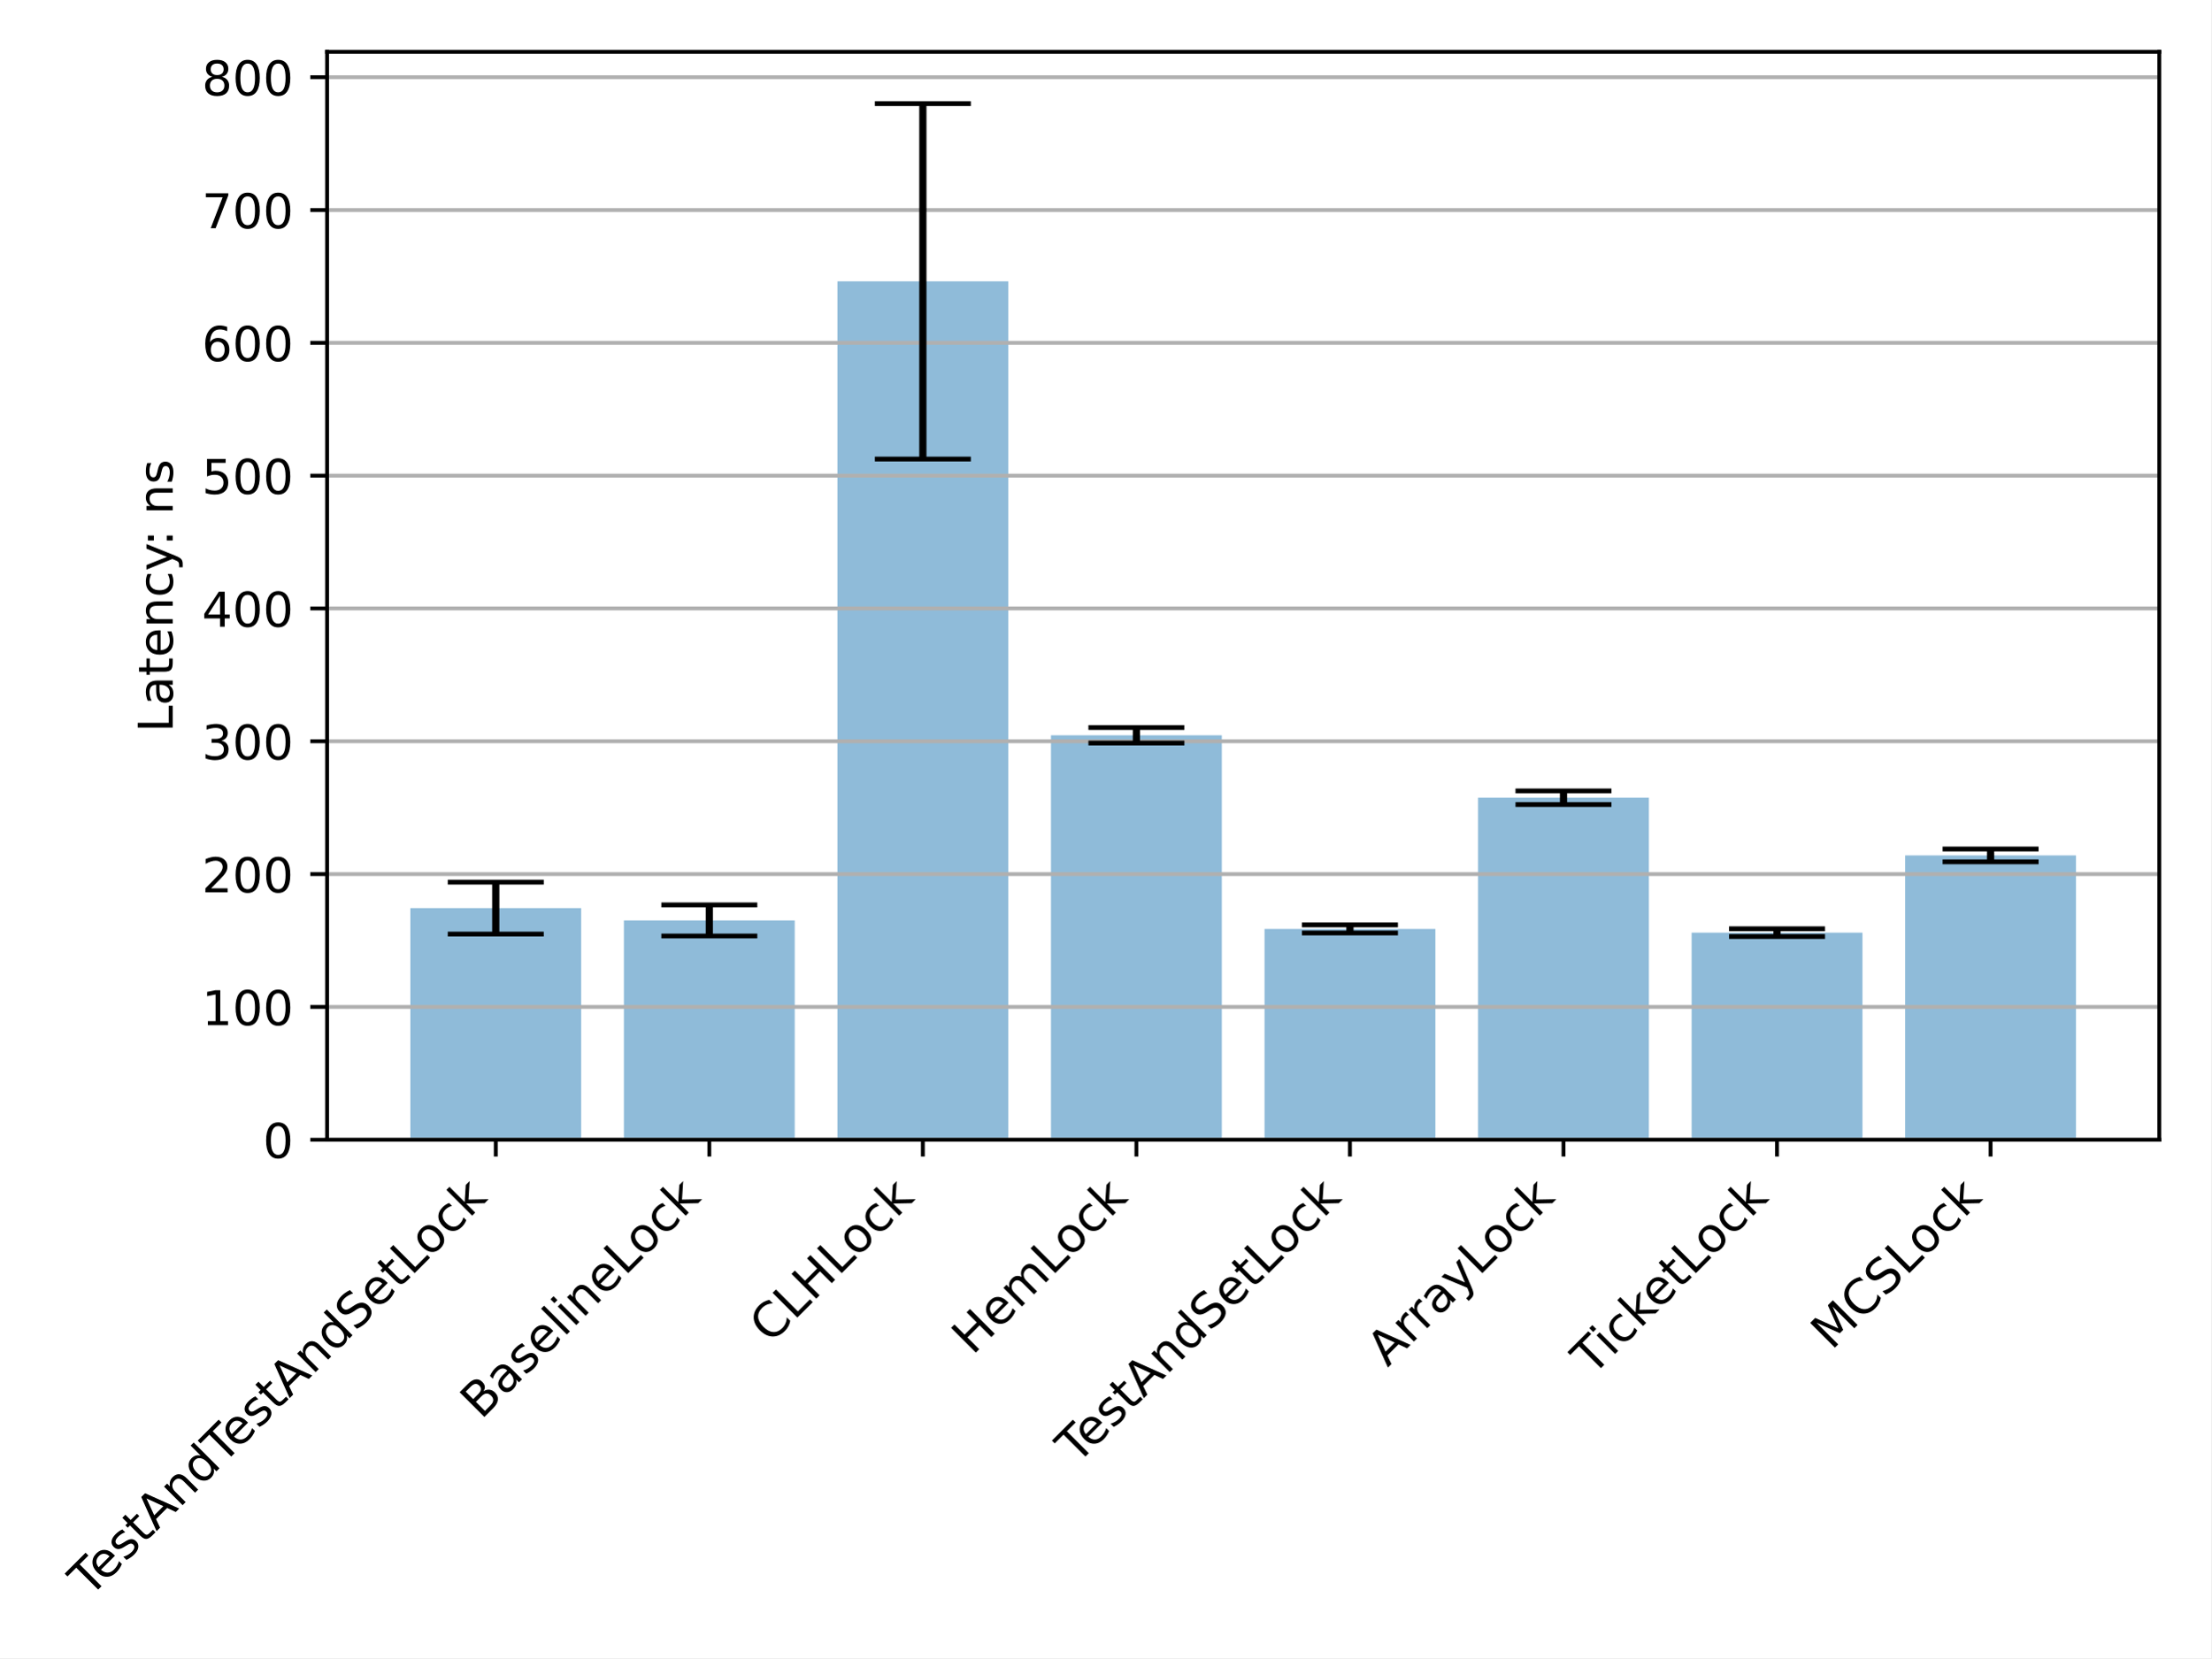
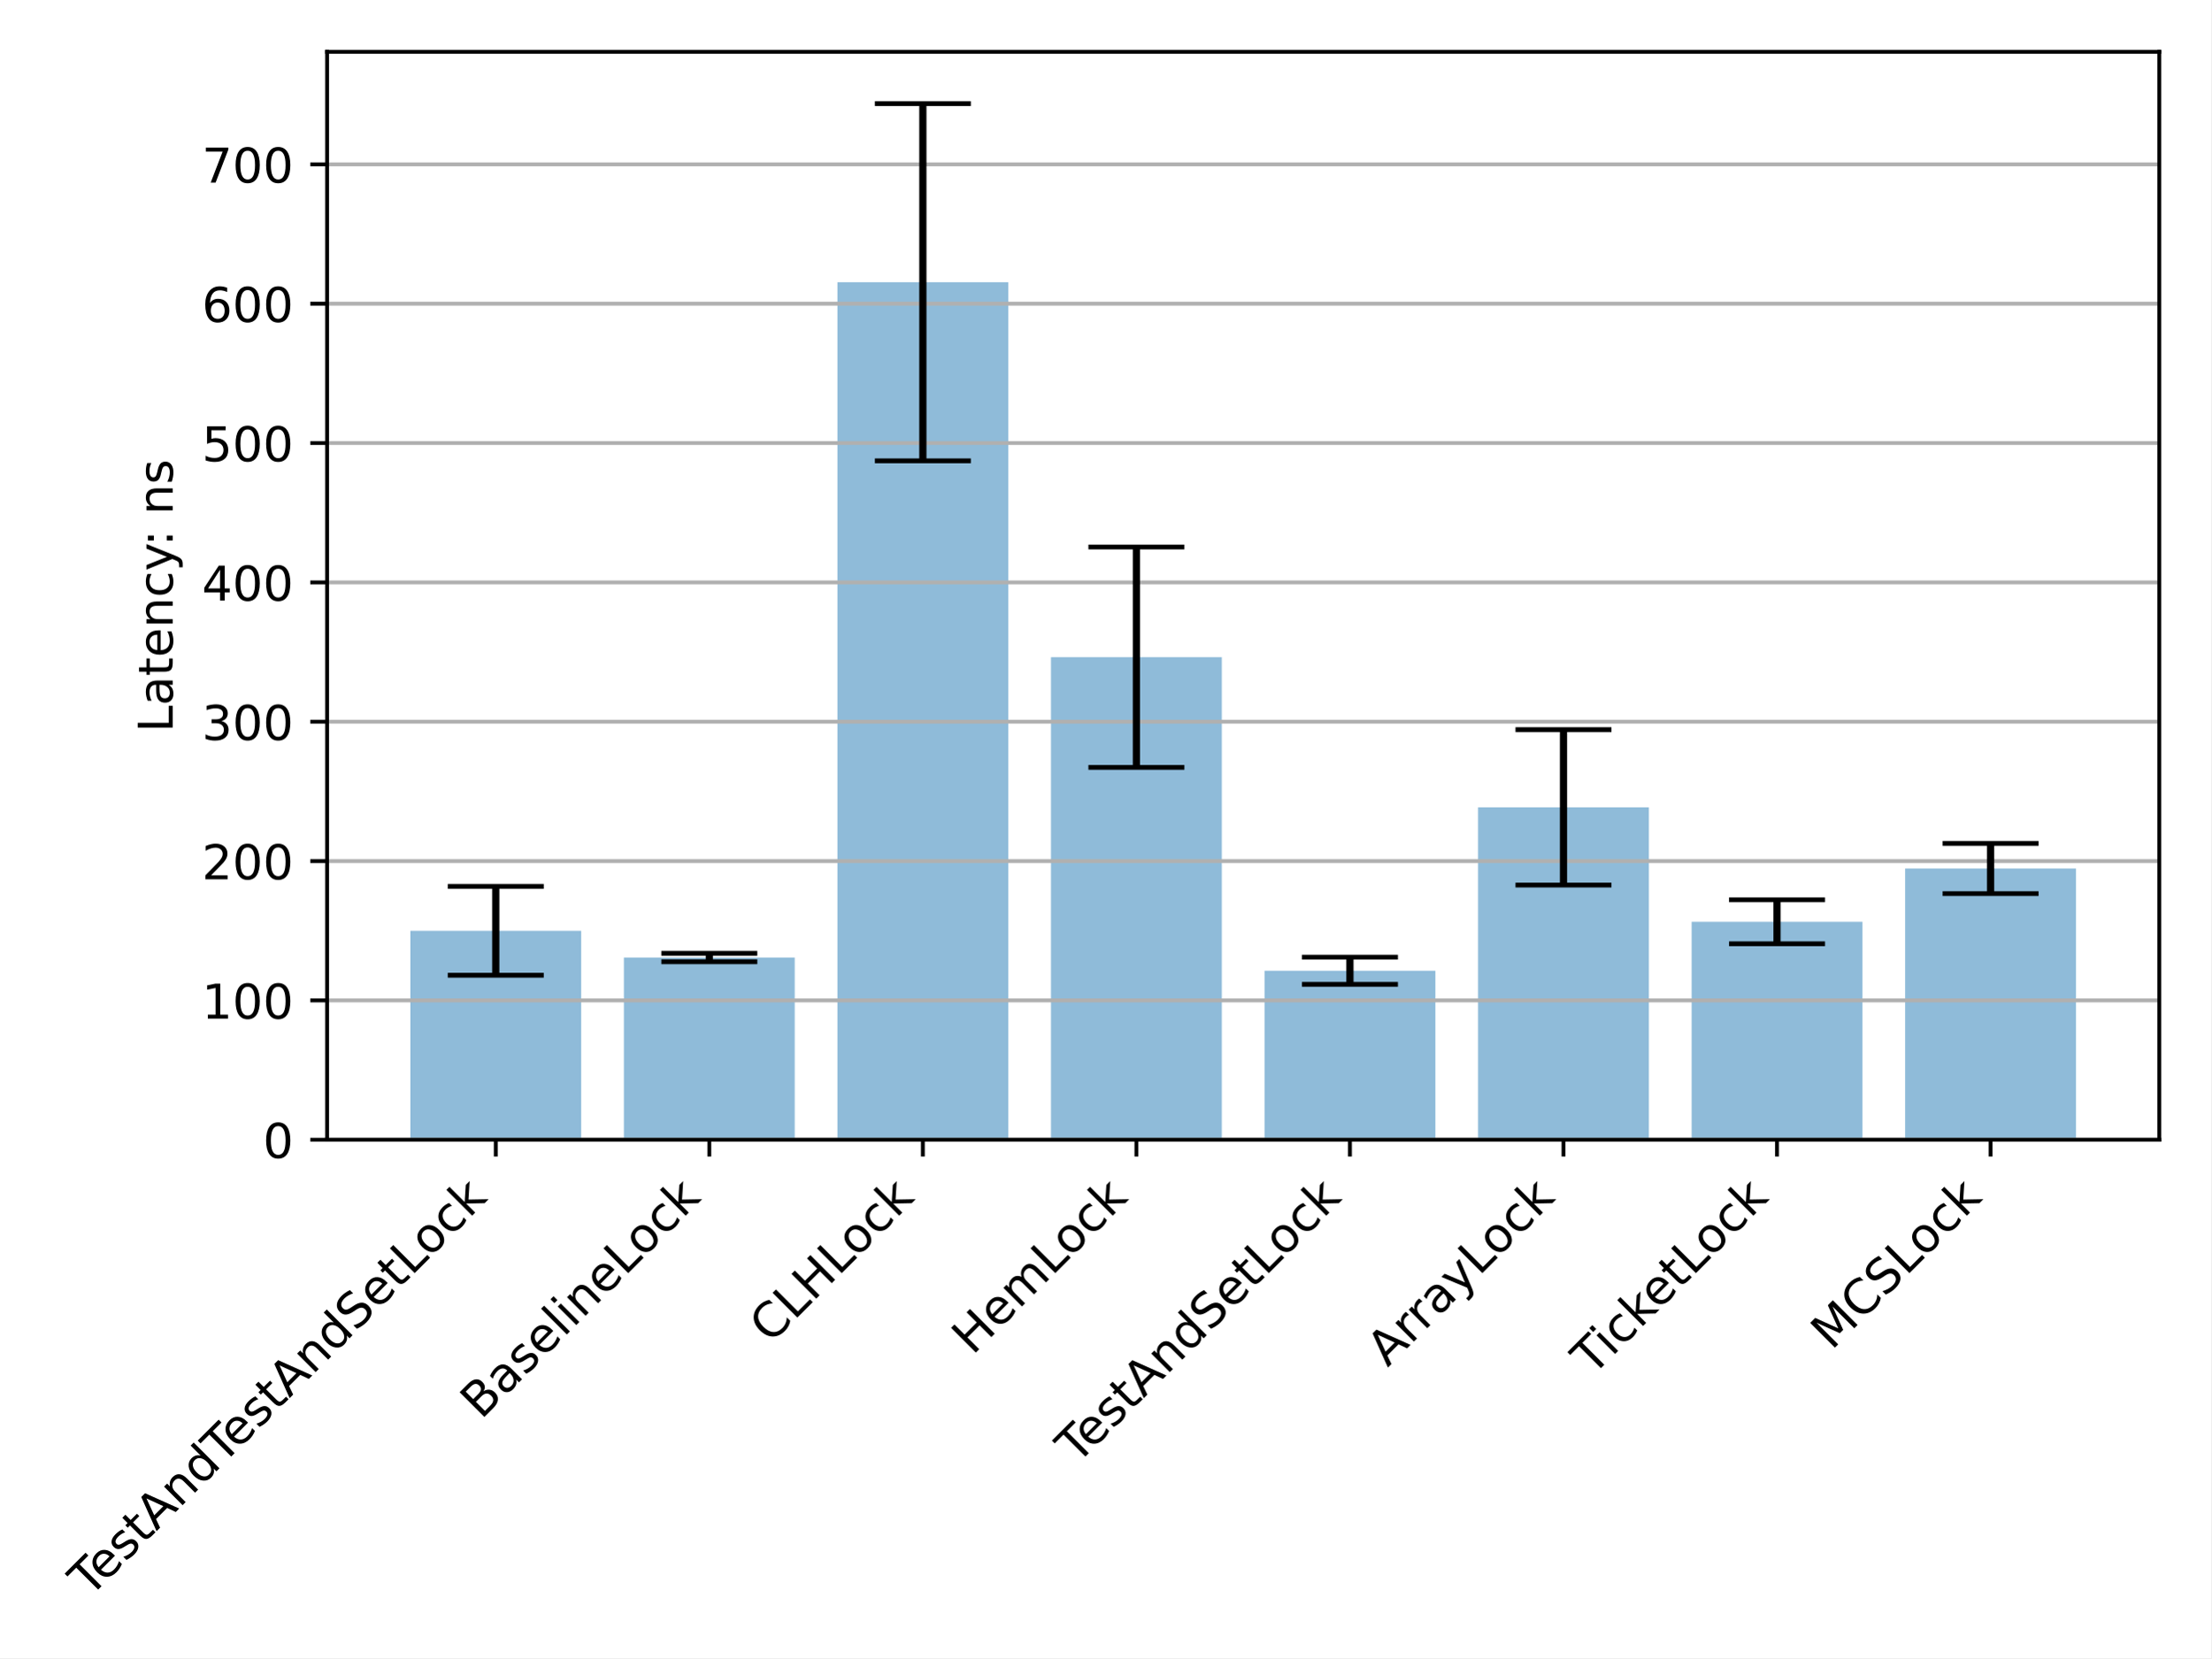
<svg xmlns="http://www.w3.org/2000/svg" xmlns:xlink="http://www.w3.org/1999/xlink" width="460.8pt" height="345.6pt" viewBox="0 0 460.8 345.6" version="1.1">
  <defs>
    <style type="text/css">*{stroke-linejoin: round; stroke-linecap: butt}</style>
  </defs>
  <g id="figure_1">
    <g id="patch_1">
      <path d="M 0 345.6  L 460.8 345.6  L 460.8 0  L 0 0  z " style="fill: #ffffff" />
    </g>
    <g id="axes_1">
      <g id="patch_2">
        <path d="M 68.159 237.559  L 450 237.559  L 450 10.8  L 68.159 10.8  z " style="fill: #ffffff" />
      </g>
      <g id="patch_3">
-         <path d="M 85.516 237.559  L 121.119 237.559  L 121.119 189.279  L 85.516 189.279  z " clip-path="url(#p47b54e0032)" style="fill: #1f77b4; opacity: 0.5" />
+         <path d="M 85.516 237.559  L 121.119 237.559  L 121.119 194.009  L 85.516 194.009  z " clip-path="url(#p86f5fae61d)" style="fill: #1f77b4; opacity: 0.5" />
      </g>
      <g id="patch_4">
-         <path d="M 130.019 237.559  L 165.622 237.559  L 165.622 191.849  L 130.019 191.849  z " clip-path="url(#p47b54e0032)" style="fill: #1f77b4; opacity: 0.5" />
+         <path d="M 130.019 237.559  L 165.622 237.559  L 165.622 199.578  L 130.019 199.578  z " clip-path="url(#p86f5fae61d)" style="fill: #1f77b4; opacity: 0.5" />
      </g>
      <g id="patch_5">
-         <path d="M 174.523 237.559  L 210.126 237.559  L 210.126 58.639  L 174.523 58.639  z " clip-path="url(#p47b54e0032)" style="fill: #1f77b4; opacity: 0.5" />
+         <path d="M 174.523 237.559  L 210.126 237.559  L 210.126 58.824  L 174.523 58.824  z " clip-path="url(#p86f5fae61d)" style="fill: #1f77b4; opacity: 0.5" />
      </g>
      <g id="patch_6">
-         <path d="M 219.026 237.559  L 254.629 237.559  L 254.629 153.256  L 219.026 153.256  z " clip-path="url(#p47b54e0032)" style="fill: #1f77b4; opacity: 0.5" />
+         <path d="M 219.026 237.559  L 254.629 237.559  L 254.629 136.977  L 219.026 136.977  z " clip-path="url(#p86f5fae61d)" style="fill: #1f77b4; opacity: 0.5" />
      </g>
      <g id="patch_7">
-         <path d="M 263.53 237.559  L 299.133 237.559  L 299.133 193.622  L 263.53 193.622  z " clip-path="url(#p47b54e0032)" style="fill: #1f77b4; opacity: 0.5" />
+         <path d="M 263.53 237.559  L 299.133 237.559  L 299.133 202.333  L 263.53 202.333  z " clip-path="url(#p86f5fae61d)" style="fill: #1f77b4; opacity: 0.5" />
      </g>
      <g id="patch_8">
-         <path d="M 308.034 237.559  L 343.636 237.559  L 343.636 166.267  L 308.034 166.267  z " clip-path="url(#p47b54e0032)" style="fill: #1f77b4; opacity: 0.5" />
+         <path d="M 308.034 237.559  L 343.636 237.559  L 343.636 168.276  L 308.034 168.276  z " clip-path="url(#p86f5fae61d)" style="fill: #1f77b4; opacity: 0.5" />
      </g>
      <g id="patch_9">
-         <path d="M 352.537 237.559  L 388.14 237.559  L 388.14 194.391  L 352.537 194.391  z " clip-path="url(#p47b54e0032)" style="fill: #1f77b4; opacity: 0.5" />
+         <path d="M 352.537 237.559  L 388.14 237.559  L 388.14 192.13  L 352.537 192.13  z " clip-path="url(#p86f5fae61d)" style="fill: #1f77b4; opacity: 0.5" />
      </g>
      <g id="patch_10">
-         <path d="M 397.041 237.559  L 432.644 237.559  L 432.644 178.296  L 397.041 178.296  z " clip-path="url(#p47b54e0032)" style="fill: #1f77b4; opacity: 0.5" />
+         <path d="M 397.041 237.559  L 432.644 237.559  L 432.644 181.027  L 397.041 181.027  z " clip-path="url(#p86f5fae61d)" style="fill: #1f77b4; opacity: 0.5" />
      </g>
      <g id="matplotlib.axis_1">
        <g id="xtick_1">
          <g id="line2d_1">
            <defs>
-               <path id="m96e60ef264" d="M 0 0  L 0 3.5  " style="stroke: #000000; stroke-width: 0.8" />
+               <path id="me172a6e619" d="M 0 0  L 0 3.5  " style="stroke: #000000; stroke-width: 0.8" />
            </defs>
            <g>
-               <use xlink:href="#m96e60ef264" x="103.317" y="237.559" style="stroke: #000000; stroke-width: 0.8" />
+               <use xlink:href="#me172a6e619" x="103.317" y="237.559" style="stroke: #000000; stroke-width: 0.8" />
            </g>
          </g>
          <g id="text_1">
            <g transform="translate(18.64771 333.1308)rotate(-45)scale(0.1 -0.1)">
              <defs>
                <path id="DejaVuSans-54" d="M -19 4666  L 3928 4666  L 3928 4134  L 2272 4134  L 2272 0  L 1638 0  L 1638 4134  L -19 4134  L -19 4666  z " transform="scale(0.015625)" />
                <path id="DejaVuSans-65" d="M 3597 1894  L 3597 1613  L 953 1613  Q 991 1019 1311 708  Q 1631 397 2203 397  Q 2534 397 2845 478  Q 3156 559 3463 722  L 3463 178  Q 3153 47 2828 -22  Q 2503 -91 2169 -91  Q 1331 -91 842 396  Q 353 884 353 1716  Q 353 2575 817 3079  Q 1281 3584 2069 3584  Q 2775 3584 3186 3129  Q 3597 2675 3597 1894  z M 3022 2063  Q 3016 2534 2758 2815  Q 2500 3097 2075 3097  Q 1594 3097 1305 2825  Q 1016 2553 972 2059  L 3022 2063  z " transform="scale(0.015625)" />
                <path id="DejaVuSans-73" d="M 2834 3397  L 2834 2853  Q 2591 2978 2328 3040  Q 2066 3103 1784 3103  Q 1356 3103 1142 2972  Q 928 2841 928 2578  Q 928 2378 1081 2264  Q 1234 2150 1697 2047  L 1894 2003  Q 2506 1872 2764 1633  Q 3022 1394 3022 966  Q 3022 478 2636 193  Q 2250 -91 1575 -91  Q 1294 -91 989 -36  Q 684 19 347 128  L 347 722  Q 666 556 975 473  Q 1284 391 1588 391  Q 1994 391 2212 530  Q 2431 669 2431 922  Q 2431 1156 2273 1281  Q 2116 1406 1581 1522  L 1381 1569  Q 847 1681 609 1914  Q 372 2147 372 2553  Q 372 3047 722 3315  Q 1072 3584 1716 3584  Q 2034 3584 2315 3537  Q 2597 3491 2834 3397  z " transform="scale(0.015625)" />
                <path id="DejaVuSans-74" d="M 1172 4494  L 1172 3500  L 2356 3500  L 2356 3053  L 1172 3053  L 1172 1153  Q 1172 725 1289 603  Q 1406 481 1766 481  L 2356 481  L 2356 0  L 1766 0  Q 1100 0 847 248  Q 594 497 594 1153  L 594 3053  L 172 3053  L 172 3500  L 594 3500  L 594 4494  L 1172 4494  z " transform="scale(0.015625)" />
                <path id="DejaVuSans-41" d="M 2188 4044  L 1331 1722  L 3047 1722  L 2188 4044  z M 1831 4666  L 2547 4666  L 4325 0  L 3669 0  L 3244 1197  L 1141 1197  L 716 0  L 50 0  L 1831 4666  z " transform="scale(0.015625)" />
                <path id="DejaVuSans-6e" d="M 3513 2113  L 3513 0  L 2938 0  L 2938 2094  Q 2938 2591 2744 2837  Q 2550 3084 2163 3084  Q 1697 3084 1428 2787  Q 1159 2491 1159 1978  L 1159 0  L 581 0  L 581 3500  L 1159 3500  L 1159 2956  Q 1366 3272 1645 3428  Q 1925 3584 2291 3584  Q 2894 3584 3203 3211  Q 3513 2838 3513 2113  z " transform="scale(0.015625)" />
                <path id="DejaVuSans-64" d="M 2906 2969  L 2906 4863  L 3481 4863  L 3481 0  L 2906 0  L 2906 525  Q 2725 213 2448 61  Q 2172 -91 1784 -91  Q 1150 -91 751 415  Q 353 922 353 1747  Q 353 2572 751 3078  Q 1150 3584 1784 3584  Q 2172 3584 2448 3432  Q 2725 3281 2906 2969  z M 947 1747  Q 947 1113 1208 752  Q 1469 391 1925 391  Q 2381 391 2643 752  Q 2906 1113 2906 1747  Q 2906 2381 2643 2742  Q 2381 3103 1925 3103  Q 1469 3103 1208 2742  Q 947 2381 947 1747  z " transform="scale(0.015625)" />
                <path id="DejaVuSans-53" d="M 3425 4513  L 3425 3897  Q 3066 4069 2747 4153  Q 2428 4238 2131 4238  Q 1616 4238 1336 4038  Q 1056 3838 1056 3469  Q 1056 3159 1242 3001  Q 1428 2844 1947 2747  L 2328 2669  Q 3034 2534 3370 2195  Q 3706 1856 3706 1288  Q 3706 609 3251 259  Q 2797 -91 1919 -91  Q 1588 -91 1214 -16  Q 841 59 441 206  L 441 856  Q 825 641 1194 531  Q 1563 422 1919 422  Q 2459 422 2753 634  Q 3047 847 3047 1241  Q 3047 1584 2836 1778  Q 2625 1972 2144 2069  L 1759 2144  Q 1053 2284 737 2584  Q 422 2884 422 3419  Q 422 4038 858 4394  Q 1294 4750 2059 4750  Q 2388 4750 2728 4690  Q 3069 4631 3425 4513  z " transform="scale(0.015625)" />
                <path id="DejaVuSans-4c" d="M 628 4666  L 1259 4666  L 1259 531  L 3531 531  L 3531 0  L 628 0  L 628 4666  z " transform="scale(0.015625)" />
                <path id="DejaVuSans-6f" d="M 1959 3097  Q 1497 3097 1228 2736  Q 959 2375 959 1747  Q 959 1119 1226 758  Q 1494 397 1959 397  Q 2419 397 2687 759  Q 2956 1122 2956 1747  Q 2956 2369 2687 2733  Q 2419 3097 1959 3097  z M 1959 3584  Q 2709 3584 3137 3096  Q 3566 2609 3566 1747  Q 3566 888 3137 398  Q 2709 -91 1959 -91  Q 1206 -91 779 398  Q 353 888 353 1747  Q 353 2609 779 3096  Q 1206 3584 1959 3584  z " transform="scale(0.015625)" />
                <path id="DejaVuSans-63" d="M 3122 3366  L 3122 2828  Q 2878 2963 2633 3030  Q 2388 3097 2138 3097  Q 1578 3097 1268 2742  Q 959 2388 959 1747  Q 959 1106 1268 751  Q 1578 397 2138 397  Q 2388 397 2633 464  Q 2878 531 3122 666  L 3122 134  Q 2881 22 2623 -34  Q 2366 -91 2075 -91  Q 1284 -91 818 406  Q 353 903 353 1747  Q 353 2603 823 3093  Q 1294 3584 2113 3584  Q 2378 3584 2631 3529  Q 2884 3475 3122 3366  z " transform="scale(0.015625)" />
                <path id="DejaVuSans-6b" d="M 581 4863  L 1159 4863  L 1159 1991  L 2875 3500  L 3609 3500  L 1753 1863  L 3688 0  L 2938 0  L 1159 1709  L 1159 0  L 581 0  L 581 4863  z " transform="scale(0.015625)" />
              </defs>
              <use xlink:href="#DejaVuSans-54" />
              <use xlink:href="#DejaVuSans-65" x="44.084" />
              <use xlink:href="#DejaVuSans-73" x="105.607" />
              <use xlink:href="#DejaVuSans-74" x="157.707" />
              <use xlink:href="#DejaVuSans-41" x="196.916" />
              <use xlink:href="#DejaVuSans-6e" x="265.324" />
              <use xlink:href="#DejaVuSans-64" x="328.703" />
              <use xlink:href="#DejaVuSans-54" x="392.18" />
              <use xlink:href="#DejaVuSans-65" x="436.264" />
              <use xlink:href="#DejaVuSans-73" x="497.787" />
              <use xlink:href="#DejaVuSans-74" x="549.887" />
              <use xlink:href="#DejaVuSans-41" x="589.096" />
              <use xlink:href="#DejaVuSans-6e" x="657.504" />
              <use xlink:href="#DejaVuSans-64" x="720.883" />
              <use xlink:href="#DejaVuSans-53" x="784.359" />
              <use xlink:href="#DejaVuSans-65" x="847.836" />
              <use xlink:href="#DejaVuSans-74" x="909.359" />
              <use xlink:href="#DejaVuSans-4c" x="948.568" />
              <use xlink:href="#DejaVuSans-6f" x="1002.531" />
              <use xlink:href="#DejaVuSans-63" x="1063.713" />
              <use xlink:href="#DejaVuSans-6b" x="1118.693" />
            </g>
          </g>
        </g>
        <g id="xtick_2">
          <g id="line2d_2">
            <g>
-               <use xlink:href="#m96e60ef264" x="147.821" y="237.559" style="stroke: #000000; stroke-width: 0.8" />
+               <use xlink:href="#me172a6e619" x="147.821" y="237.559" style="stroke: #000000; stroke-width: 0.8" />
            </g>
          </g>
          <g id="text_2">
            <g transform="translate(100.2446 296.0375)rotate(-45)scale(0.1 -0.1)">
              <defs>
                <path id="DejaVuSans-42" d="M 1259 2228  L 1259 519  L 2272 519  Q 2781 519 3026 730  Q 3272 941 3272 1375  Q 3272 1813 3026 2020  Q 2781 2228 2272 2228  L 1259 2228  z M 1259 4147  L 1259 2741  L 2194 2741  Q 2656 2741 2882 2914  Q 3109 3088 3109 3444  Q 3109 3797 2882 3972  Q 2656 4147 2194 4147  L 1259 4147  z M 628 4666  L 2241 4666  Q 2963 4666 3353 4366  Q 3744 4066 3744 3513  Q 3744 3084 3544 2831  Q 3344 2578 2956 2516  Q 3422 2416 3680 2098  Q 3938 1781 3938 1306  Q 3938 681 3513 340  Q 3088 0 2303 0  L 628 0  L 628 4666  z " transform="scale(0.015625)" />
                <path id="DejaVuSans-61" d="M 2194 1759  Q 1497 1759 1228 1600  Q 959 1441 959 1056  Q 959 750 1161 570  Q 1363 391 1709 391  Q 2188 391 2477 730  Q 2766 1069 2766 1631  L 2766 1759  L 2194 1759  z M 3341 1997  L 3341 0  L 2766 0  L 2766 531  Q 2569 213 2275 61  Q 1981 -91 1556 -91  Q 1019 -91 701 211  Q 384 513 384 1019  Q 384 1609 779 1909  Q 1175 2209 1959 2209  L 2766 2209  L 2766 2266  Q 2766 2663 2505 2880  Q 2244 3097 1772 3097  Q 1472 3097 1187 3025  Q 903 2953 641 2809  L 641 3341  Q 956 3463 1253 3523  Q 1550 3584 1831 3584  Q 2591 3584 2966 3190  Q 3341 2797 3341 1997  z " transform="scale(0.015625)" />
                <path id="DejaVuSans-6c" d="M 603 4863  L 1178 4863  L 1178 0  L 603 0  L 603 4863  z " transform="scale(0.015625)" />
                <path id="DejaVuSans-69" d="M 603 3500  L 1178 3500  L 1178 0  L 603 0  L 603 3500  z M 603 4863  L 1178 4863  L 1178 4134  L 603 4134  L 603 4863  z " transform="scale(0.015625)" />
              </defs>
              <use xlink:href="#DejaVuSans-42" />
              <use xlink:href="#DejaVuSans-61" x="68.604" />
              <use xlink:href="#DejaVuSans-73" x="129.883" />
              <use xlink:href="#DejaVuSans-65" x="181.982" />
              <use xlink:href="#DejaVuSans-6c" x="243.506" />
              <use xlink:href="#DejaVuSans-69" x="271.289" />
              <use xlink:href="#DejaVuSans-6e" x="299.072" />
              <use xlink:href="#DejaVuSans-65" x="362.451" />
              <use xlink:href="#DejaVuSans-4c" x="423.975" />
              <use xlink:href="#DejaVuSans-6f" x="477.938" />
              <use xlink:href="#DejaVuSans-63" x="539.119" />
              <use xlink:href="#DejaVuSans-6b" x="594.1" />
            </g>
          </g>
        </g>
        <g id="xtick_3">
          <g id="line2d_3">
            <g>
-               <use xlink:href="#m96e60ef264" x="192.324" y="237.559" style="stroke: #000000; stroke-width: 0.8" />
+               <use xlink:href="#me172a6e619" x="192.324" y="237.559" style="stroke: #000000; stroke-width: 0.8" />
            </g>
          </g>
          <g id="text_3">
            <g transform="translate(160.5332 280.2525)rotate(-45)scale(0.1 -0.1)">
              <defs>
                <path id="DejaVuSans-43" d="M 4122 4306  L 4122 3641  Q 3803 3938 3442 4084  Q 3081 4231 2675 4231  Q 1875 4231 1450 3742  Q 1025 3253 1025 2328  Q 1025 1406 1450 917  Q 1875 428 2675 428  Q 3081 428 3442 575  Q 3803 722 4122 1019  L 4122 359  Q 3791 134 3420 21  Q 3050 -91 2638 -91  Q 1578 -91 968 557  Q 359 1206 359 2328  Q 359 3453 968 4101  Q 1578 4750 2638 4750  Q 3056 4750 3426 4639  Q 3797 4528 4122 4306  z " transform="scale(0.015625)" />
                <path id="DejaVuSans-48" d="M 628 4666  L 1259 4666  L 1259 2753  L 3553 2753  L 3553 4666  L 4184 4666  L 4184 0  L 3553 0  L 3553 2222  L 1259 2222  L 1259 0  L 628 0  L 628 4666  z " transform="scale(0.015625)" />
              </defs>
              <use xlink:href="#DejaVuSans-43" />
              <use xlink:href="#DejaVuSans-4c" x="69.824" />
              <use xlink:href="#DejaVuSans-48" x="125.537" />
              <use xlink:href="#DejaVuSans-4c" x="200.732" />
              <use xlink:href="#DejaVuSans-6f" x="254.695" />
              <use xlink:href="#DejaVuSans-63" x="315.877" />
              <use xlink:href="#DejaVuSans-6b" x="370.857" />
            </g>
          </g>
        </g>
        <g id="xtick_4">
          <g id="line2d_4">
            <g>
-               <use xlink:href="#m96e60ef264" x="236.828" y="237.559" style="stroke: #000000; stroke-width: 0.8" />
+               <use xlink:href="#me172a6e619" x="236.828" y="237.559" style="stroke: #000000; stroke-width: 0.8" />
            </g>
          </g>
          <g id="text_4">
            <g transform="translate(202.6757 282.6135)rotate(-45)scale(0.1 -0.1)">
              <defs>
                <path id="DejaVuSans-6d" d="M 3328 2828  Q 3544 3216 3844 3400  Q 4144 3584 4550 3584  Q 5097 3584 5394 3201  Q 5691 2819 5691 2113  L 5691 0  L 5113 0  L 5113 2094  Q 5113 2597 4934 2840  Q 4756 3084 4391 3084  Q 3944 3084 3684 2787  Q 3425 2491 3425 1978  L 3425 0  L 2847 0  L 2847 2094  Q 2847 2600 2669 2842  Q 2491 3084 2119 3084  Q 1678 3084 1418 2786  Q 1159 2488 1159 1978  L 1159 0  L 581 0  L 581 3500  L 1159 3500  L 1159 2956  Q 1356 3278 1631 3431  Q 1906 3584 2284 3584  Q 2666 3584 2933 3390  Q 3200 3197 3328 2828  z " transform="scale(0.015625)" />
              </defs>
              <use xlink:href="#DejaVuSans-48" />
              <use xlink:href="#DejaVuSans-65" x="75.195" />
              <use xlink:href="#DejaVuSans-6d" x="136.719" />
              <use xlink:href="#DejaVuSans-4c" x="234.131" />
              <use xlink:href="#DejaVuSans-6f" x="288.094" />
              <use xlink:href="#DejaVuSans-63" x="349.275" />
              <use xlink:href="#DejaVuSans-6b" x="404.256" />
            </g>
          </g>
        </g>
        <g id="xtick_5">
          <g id="line2d_5">
            <g>
-               <use xlink:href="#m96e60ef264" x="281.331" y="237.559" style="stroke: #000000; stroke-width: 0.8" />
+               <use xlink:href="#me172a6e619" x="281.331" y="237.559" style="stroke: #000000; stroke-width: 0.8" />
            </g>
          </g>
          <g id="text_5">
            <g transform="translate(224.3928 305.4)rotate(-45)scale(0.1 -0.1)">
              <use xlink:href="#DejaVuSans-54" />
              <use xlink:href="#DejaVuSans-65" x="44.084" />
              <use xlink:href="#DejaVuSans-73" x="105.607" />
              <use xlink:href="#DejaVuSans-74" x="157.707" />
              <use xlink:href="#DejaVuSans-41" x="196.916" />
              <use xlink:href="#DejaVuSans-6e" x="265.324" />
              <use xlink:href="#DejaVuSans-64" x="328.703" />
              <use xlink:href="#DejaVuSans-53" x="392.18" />
              <use xlink:href="#DejaVuSans-65" x="455.656" />
              <use xlink:href="#DejaVuSans-74" x="517.18" />
              <use xlink:href="#DejaVuSans-4c" x="556.389" />
              <use xlink:href="#DejaVuSans-6f" x="610.352" />
              <use xlink:href="#DejaVuSans-63" x="671.533" />
              <use xlink:href="#DejaVuSans-6b" x="726.514" />
            </g>
          </g>
        </g>
        <g id="xtick_6">
          <g id="line2d_6">
            <g>
-               <use xlink:href="#m96e60ef264" x="325.835" y="237.559" style="stroke: #000000; stroke-width: 0.8" />
+               <use xlink:href="#me172a6e619" x="325.835" y="237.559" style="stroke: #000000; stroke-width: 0.8" />
            </g>
          </g>
          <g id="text_6">
            <g transform="translate(289.1936 285.1028)rotate(-45)scale(0.1 -0.1)">
              <defs>
                <path id="DejaVuSans-72" d="M 2631 2963  Q 2534 3019 2420 3045  Q 2306 3072 2169 3072  Q 1681 3072 1420 2755  Q 1159 2438 1159 1844  L 1159 0  L 581 0  L 581 3500  L 1159 3500  L 1159 2956  Q 1341 3275 1631 3429  Q 1922 3584 2338 3584  Q 2397 3584 2469 3576  Q 2541 3569 2628 3553  L 2631 2963  z " transform="scale(0.015625)" />
                <path id="DejaVuSans-79" d="M 2059 -325  Q 1816 -950 1584 -1140  Q 1353 -1331 966 -1331  L 506 -1331  L 506 -850  L 844 -850  Q 1081 -850 1212 -737  Q 1344 -625 1503 -206  L 1606 56  L 191 3500  L 800 3500  L 1894 763  L 2988 3500  L 3597 3500  L 2059 -325  z " transform="scale(0.015625)" />
              </defs>
              <use xlink:href="#DejaVuSans-41" />
              <use xlink:href="#DejaVuSans-72" x="68.408" />
              <use xlink:href="#DejaVuSans-72" x="107.771" />
              <use xlink:href="#DejaVuSans-61" x="148.885" />
              <use xlink:href="#DejaVuSans-79" x="210.164" />
              <use xlink:href="#DejaVuSans-4c" x="269.344" />
              <use xlink:href="#DejaVuSans-6f" x="323.307" />
              <use xlink:href="#DejaVuSans-63" x="384.488" />
              <use xlink:href="#DejaVuSans-6b" x="439.469" />
            </g>
          </g>
        </g>
        <g id="xtick_7">
          <g id="line2d_7">
            <g>
-               <use xlink:href="#m96e60ef264" x="370.339" y="237.559" style="stroke: #000000; stroke-width: 0.8" />
+               <use xlink:href="#me172a6e619" x="370.339" y="237.559" style="stroke: #000000; stroke-width: 0.8" />
            </g>
          </g>
          <g id="text_7">
            <g transform="translate(331.8311 286.9689)rotate(-45)scale(0.1 -0.1)">
              <use xlink:href="#DejaVuSans-54" />
              <use xlink:href="#DejaVuSans-69" x="57.959" />
              <use xlink:href="#DejaVuSans-63" x="85.742" />
              <use xlink:href="#DejaVuSans-6b" x="140.723" />
              <use xlink:href="#DejaVuSans-65" x="195.008" />
              <use xlink:href="#DejaVuSans-74" x="256.531" />
              <use xlink:href="#DejaVuSans-4c" x="295.74" />
              <use xlink:href="#DejaVuSans-6f" x="349.703" />
              <use xlink:href="#DejaVuSans-63" x="410.885" />
              <use xlink:href="#DejaVuSans-6b" x="465.865" />
            </g>
          </g>
        </g>
        <g id="xtick_8">
          <g id="line2d_8">
            <g>
-               <use xlink:href="#m96e60ef264" x="414.842" y="237.559" style="stroke: #000000; stroke-width: 0.8" />
+               <use xlink:href="#me172a6e619" x="414.842" y="237.559" style="stroke: #000000; stroke-width: 0.8" />
            </g>
          </g>
          <g id="text_8">
            <g transform="translate(381.7186 281.5849)rotate(-45)scale(0.1 -0.1)">
              <defs>
                <path id="DejaVuSans-4d" d="M 628 4666  L 1569 4666  L 2759 1491  L 3956 4666  L 4897 4666  L 4897 0  L 4281 0  L 4281 4097  L 3078 897  L 2444 897  L 1241 4097  L 1241 0  L 628 0  L 628 4666  z " transform="scale(0.015625)" />
              </defs>
              <use xlink:href="#DejaVuSans-4d" />
              <use xlink:href="#DejaVuSans-43" x="86.279" />
              <use xlink:href="#DejaVuSans-53" x="156.104" />
              <use xlink:href="#DejaVuSans-4c" x="219.58" />
              <use xlink:href="#DejaVuSans-6f" x="273.543" />
              <use xlink:href="#DejaVuSans-63" x="334.725" />
              <use xlink:href="#DejaVuSans-6b" x="389.705" />
            </g>
          </g>
        </g>
      </g>
      <g id="matplotlib.axis_2">
        <g id="ytick_1">
          <g id="line2d_9">
-             <path d="M 68.159 237.559  L 450 237.559  " clip-path="url(#p47b54e0032)" style="fill: none; stroke: #b0b0b0; stroke-width: 0.8; stroke-linecap: square" />
+             <path d="M 68.159 237.559  L 450 237.559  " clip-path="url(#p86f5fae61d)" style="fill: none; stroke: #b0b0b0; stroke-width: 0.8; stroke-linecap: square" />
          </g>
          <g id="line2d_10">
            <defs>
-               <path id="mf2077c2bde" d="M 0 0  L -3.5 0  " style="stroke: #000000; stroke-width: 0.8" />
+               <path id="m7f59c60292" d="M 0 0  L -3.5 0  " style="stroke: #000000; stroke-width: 0.8" />
            </defs>
            <g>
-               <use xlink:href="#mf2077c2bde" x="68.159" y="237.559" style="stroke: #000000; stroke-width: 0.8" />
+               <use xlink:href="#m7f59c60292" x="68.159" y="237.559" style="stroke: #000000; stroke-width: 0.8" />
            </g>
          </g>
          <g id="text_9">
            <g transform="translate(54.79679 241.3583)scale(0.1 -0.1)">
              <defs>
                <path id="DejaVuSans-30" d="M 2034 4250  Q 1547 4250 1301 3770  Q 1056 3291 1056 2328  Q 1056 1369 1301 889  Q 1547 409 2034 409  Q 2525 409 2770 889  Q 3016 1369 3016 2328  Q 3016 3291 2770 3770  Q 2525 4250 2034 4250  z M 2034 4750  Q 2819 4750 3233 4129  Q 3647 3509 3647 2328  Q 3647 1150 3233 529  Q 2819 -91 2034 -91  Q 1250 -91 836 529  Q 422 1150 422 2328  Q 422 3509 836 4129  Q 1250 4750 2034 4750  z " transform="scale(0.015625)" />
              </defs>
              <use xlink:href="#DejaVuSans-30" />
            </g>
          </g>
        </g>
        <g id="ytick_2">
          <g id="line2d_11">
-             <path d="M 68.159 209.875  L 450 209.875  " clip-path="url(#p47b54e0032)" style="fill: none; stroke: #b0b0b0; stroke-width: 0.8; stroke-linecap: square" />
+             <path d="M 68.159 208.515  L 450 208.515  " clip-path="url(#p86f5fae61d)" style="fill: none; stroke: #b0b0b0; stroke-width: 0.8; stroke-linecap: square" />
          </g>
          <g id="line2d_12">
            <g>
-               <use xlink:href="#mf2077c2bde" x="68.159" y="209.875" style="stroke: #000000; stroke-width: 0.8" />
+               <use xlink:href="#m7f59c60292" x="68.159" y="208.515" style="stroke: #000000; stroke-width: 0.8" />
            </g>
          </g>
          <g id="text_10">
-             <g transform="translate(42.07179 213.6742)scale(0.1 -0.1)">
+             <g transform="translate(42.07179 212.3144)scale(0.1 -0.1)">
              <defs>
                <path id="DejaVuSans-31" d="M 794 531  L 1825 531  L 1825 4091  L 703 3866  L 703 4441  L 1819 4666  L 2450 4666  L 2450 531  L 3481 531  L 3481 0  L 794 0  L 794 531  z " transform="scale(0.015625)" />
              </defs>
              <use xlink:href="#DejaVuSans-31" />
              <use xlink:href="#DejaVuSans-30" x="63.623" />
              <use xlink:href="#DejaVuSans-30" x="127.246" />
            </g>
          </g>
        </g>
        <g id="ytick_3">
          <g id="line2d_13">
-             <path d="M 68.159 182.191  L 450 182.191  " clip-path="url(#p47b54e0032)" style="fill: none; stroke: #b0b0b0; stroke-width: 0.8; stroke-linecap: square" />
+             <path d="M 68.159 179.471  L 450 179.471  " clip-path="url(#p86f5fae61d)" style="fill: none; stroke: #b0b0b0; stroke-width: 0.8; stroke-linecap: square" />
          </g>
          <g id="line2d_14">
            <g>
-               <use xlink:href="#mf2077c2bde" x="68.159" y="182.191" style="stroke: #000000; stroke-width: 0.8" />
+               <use xlink:href="#m7f59c60292" x="68.159" y="179.471" style="stroke: #000000; stroke-width: 0.8" />
            </g>
          </g>
          <g id="text_11">
-             <g transform="translate(42.07179 185.9902)scale(0.1 -0.1)">
+             <g transform="translate(42.07179 183.2706)scale(0.1 -0.1)">
              <defs>
                <path id="DejaVuSans-32" d="M 1228 531  L 3431 531  L 3431 0  L 469 0  L 469 531  Q 828 903 1448 1529  Q 2069 2156 2228 2338  Q 2531 2678 2651 2914  Q 2772 3150 2772 3378  Q 2772 3750 2511 3984  Q 2250 4219 1831 4219  Q 1534 4219 1204 4116  Q 875 4013 500 3803  L 500 4441  Q 881 4594 1212 4672  Q 1544 4750 1819 4750  Q 2544 4750 2975 4387  Q 3406 4025 3406 3419  Q 3406 3131 3298 2873  Q 3191 2616 2906 2266  Q 2828 2175 2409 1742  Q 1991 1309 1228 531  z " transform="scale(0.015625)" />
              </defs>
              <use xlink:href="#DejaVuSans-32" />
              <use xlink:href="#DejaVuSans-30" x="63.623" />
              <use xlink:href="#DejaVuSans-30" x="127.246" />
            </g>
          </g>
        </g>
        <g id="ytick_4">
          <g id="line2d_15">
-             <path d="M 68.159 154.507  L 450 154.507  " clip-path="url(#p47b54e0032)" style="fill: none; stroke: #b0b0b0; stroke-width: 0.8; stroke-linecap: square" />
+             <path d="M 68.159 150.428  L 450 150.428  " clip-path="url(#p86f5fae61d)" style="fill: none; stroke: #b0b0b0; stroke-width: 0.8; stroke-linecap: square" />
          </g>
          <g id="line2d_16">
            <g>
-               <use xlink:href="#mf2077c2bde" x="68.159" y="154.507" style="stroke: #000000; stroke-width: 0.8" />
+               <use xlink:href="#m7f59c60292" x="68.159" y="150.428" style="stroke: #000000; stroke-width: 0.8" />
            </g>
          </g>
          <g id="text_12">
-             <g transform="translate(42.07179 158.3062)scale(0.1 -0.1)">
+             <g transform="translate(42.07179 154.2268)scale(0.1 -0.1)">
              <defs>
                <path id="DejaVuSans-33" d="M 2597 2516  Q 3050 2419 3304 2112  Q 3559 1806 3559 1356  Q 3559 666 3084 287  Q 2609 -91 1734 -91  Q 1441 -91 1130 -33  Q 819 25 488 141  L 488 750  Q 750 597 1062 519  Q 1375 441 1716 441  Q 2309 441 2620 675  Q 2931 909 2931 1356  Q 2931 1769 2642 2001  Q 2353 2234 1838 2234  L 1294 2234  L 1294 2753  L 1863 2753  Q 2328 2753 2575 2939  Q 2822 3125 2822 3475  Q 2822 3834 2567 4026  Q 2313 4219 1838 4219  Q 1578 4219 1281 4162  Q 984 4106 628 3988  L 628 4550  Q 988 4650 1302 4700  Q 1616 4750 1894 4750  Q 2613 4750 3031 4423  Q 3450 4097 3450 3541  Q 3450 3153 3228 2886  Q 3006 2619 2597 2516  z " transform="scale(0.015625)" />
              </defs>
              <use xlink:href="#DejaVuSans-33" />
              <use xlink:href="#DejaVuSans-30" x="63.623" />
              <use xlink:href="#DejaVuSans-30" x="127.246" />
            </g>
          </g>
        </g>
        <g id="ytick_5">
          <g id="line2d_17">
-             <path d="M 68.159 126.823  L 450 126.823  " clip-path="url(#p47b54e0032)" style="fill: none; stroke: #b0b0b0; stroke-width: 0.8; stroke-linecap: square" />
+             <path d="M 68.159 121.384  L 450 121.384  " clip-path="url(#p86f5fae61d)" style="fill: none; stroke: #b0b0b0; stroke-width: 0.8; stroke-linecap: square" />
          </g>
          <g id="line2d_18">
            <g>
-               <use xlink:href="#mf2077c2bde" x="68.159" y="126.823" style="stroke: #000000; stroke-width: 0.8" />
+               <use xlink:href="#m7f59c60292" x="68.159" y="121.384" style="stroke: #000000; stroke-width: 0.8" />
            </g>
          </g>
          <g id="text_13">
-             <g transform="translate(42.07179 130.6222)scale(0.1 -0.1)">
+             <g transform="translate(42.07179 125.1829)scale(0.1 -0.1)">
              <defs>
                <path id="DejaVuSans-34" d="M 2419 4116  L 825 1625  L 2419 1625  L 2419 4116  z M 2253 4666  L 3047 4666  L 3047 1625  L 3713 1625  L 3713 1100  L 3047 1100  L 3047 0  L 2419 0  L 2419 1100  L 313 1100  L 313 1709  L 2253 4666  z " transform="scale(0.015625)" />
              </defs>
              <use xlink:href="#DejaVuSans-34" />
              <use xlink:href="#DejaVuSans-30" x="63.623" />
              <use xlink:href="#DejaVuSans-30" x="127.246" />
            </g>
          </g>
        </g>
        <g id="ytick_6">
          <g id="line2d_19">
-             <path d="M 68.159 99.139  L 450 99.139  " clip-path="url(#p47b54e0032)" style="fill: none; stroke: #b0b0b0; stroke-width: 0.8; stroke-linecap: square" />
+             <path d="M 68.159 92.34  L 450 92.34  " clip-path="url(#p86f5fae61d)" style="fill: none; stroke: #b0b0b0; stroke-width: 0.8; stroke-linecap: square" />
          </g>
          <g id="line2d_20">
            <g>
-               <use xlink:href="#mf2077c2bde" x="68.159" y="99.139" style="stroke: #000000; stroke-width: 0.8" />
+               <use xlink:href="#m7f59c60292" x="68.159" y="92.34" style="stroke: #000000; stroke-width: 0.8" />
            </g>
          </g>
          <g id="text_14">
-             <g transform="translate(42.07179 102.9382)scale(0.1 -0.1)">
+             <g transform="translate(42.07179 96.13909)scale(0.1 -0.1)">
              <defs>
                <path id="DejaVuSans-35" d="M 691 4666  L 3169 4666  L 3169 4134  L 1269 4134  L 1269 2991  Q 1406 3038 1543 3061  Q 1681 3084 1819 3084  Q 2600 3084 3056 2656  Q 3513 2228 3513 1497  Q 3513 744 3044 326  Q 2575 -91 1722 -91  Q 1428 -91 1123 -41  Q 819 9 494 109  L 494 744  Q 775 591 1075 516  Q 1375 441 1709 441  Q 2250 441 2565 725  Q 2881 1009 2881 1497  Q 2881 1984 2565 2268  Q 2250 2553 1709 2553  Q 1456 2553 1204 2497  Q 953 2441 691 2322  L 691 4666  z " transform="scale(0.015625)" />
              </defs>
              <use xlink:href="#DejaVuSans-35" />
              <use xlink:href="#DejaVuSans-30" x="63.623" />
              <use xlink:href="#DejaVuSans-30" x="127.246" />
            </g>
          </g>
        </g>
        <g id="ytick_7">
          <g id="line2d_21">
-             <path d="M 68.159 71.455  L 450 71.455  " clip-path="url(#p47b54e0032)" style="fill: none; stroke: #b0b0b0; stroke-width: 0.8; stroke-linecap: square" />
+             <path d="M 68.159 63.296  L 450 63.296  " clip-path="url(#p86f5fae61d)" style="fill: none; stroke: #b0b0b0; stroke-width: 0.8; stroke-linecap: square" />
          </g>
          <g id="line2d_22">
            <g>
-               <use xlink:href="#mf2077c2bde" x="68.159" y="71.455" style="stroke: #000000; stroke-width: 0.8" />
+               <use xlink:href="#m7f59c60292" x="68.159" y="63.296" style="stroke: #000000; stroke-width: 0.8" />
            </g>
          </g>
          <g id="text_15">
-             <g transform="translate(42.07179 75.25423)scale(0.1 -0.1)">
+             <g transform="translate(42.07179 67.09526)scale(0.1 -0.1)">
              <defs>
                <path id="DejaVuSans-36" d="M 2113 2584  Q 1688 2584 1439 2293  Q 1191 2003 1191 1497  Q 1191 994 1439 701  Q 1688 409 2113 409  Q 2538 409 2786 701  Q 3034 994 3034 1497  Q 3034 2003 2786 2293  Q 2538 2584 2113 2584  z M 3366 4563  L 3366 3988  Q 3128 4100 2886 4159  Q 2644 4219 2406 4219  Q 1781 4219 1451 3797  Q 1122 3375 1075 2522  Q 1259 2794 1537 2939  Q 1816 3084 2150 3084  Q 2853 3084 3261 2657  Q 3669 2231 3669 1497  Q 3669 778 3244 343  Q 2819 -91 2113 -91  Q 1303 -91 875 529  Q 447 1150 447 2328  Q 447 3434 972 4092  Q 1497 4750 2381 4750  Q 2619 4750 2861 4703  Q 3103 4656 3366 4563  z " transform="scale(0.015625)" />
              </defs>
              <use xlink:href="#DejaVuSans-36" />
              <use xlink:href="#DejaVuSans-30" x="63.623" />
              <use xlink:href="#DejaVuSans-30" x="127.246" />
            </g>
          </g>
        </g>
        <g id="ytick_8">
          <g id="line2d_23">
-             <path d="M 68.159 43.771  L 450 43.771  " clip-path="url(#p47b54e0032)" style="fill: none; stroke: #b0b0b0; stroke-width: 0.8; stroke-linecap: square" />
+             <path d="M 68.159 34.252  L 450 34.252  " clip-path="url(#p86f5fae61d)" style="fill: none; stroke: #b0b0b0; stroke-width: 0.8; stroke-linecap: square" />
          </g>
          <g id="line2d_24">
            <g>
-               <use xlink:href="#mf2077c2bde" x="68.159" y="43.771" style="stroke: #000000; stroke-width: 0.8" />
+               <use xlink:href="#m7f59c60292" x="68.159" y="34.252" style="stroke: #000000; stroke-width: 0.8" />
            </g>
          </g>
          <g id="text_16">
-             <g transform="translate(42.07179 47.57023)scale(0.1 -0.1)">
+             <g transform="translate(42.07179 38.05143)scale(0.1 -0.1)">
              <defs>
                <path id="DejaVuSans-37" d="M 525 4666  L 3525 4666  L 3525 4397  L 1831 0  L 1172 0  L 2766 4134  L 525 4134  L 525 4666  z " transform="scale(0.015625)" />
              </defs>
              <use xlink:href="#DejaVuSans-37" />
              <use xlink:href="#DejaVuSans-30" x="63.623" />
              <use xlink:href="#DejaVuSans-30" x="127.246" />
            </g>
          </g>
        </g>
-         <g id="ytick_9">
-           <g id="line2d_25">
-             <path d="M 68.159 16.087  L 450 16.087  " clip-path="url(#p47b54e0032)" style="fill: none; stroke: #b0b0b0; stroke-width: 0.8; stroke-linecap: square" />
-           </g>
-           <g id="line2d_26">
-             <g>
-               <use xlink:href="#mf2077c2bde" x="68.159" y="16.087" style="stroke: #000000; stroke-width: 0.8" />
-             </g>
-           </g>
-           <g id="text_17">
-             <g transform="translate(42.07179 19.88623)scale(0.1 -0.1)">
-               <defs>
-                 <path id="DejaVuSans-38" d="M 2034 2216  Q 1584 2216 1326 1975  Q 1069 1734 1069 1313  Q 1069 891 1326 650  Q 1584 409 2034 409  Q 2484 409 2743 651  Q 3003 894 3003 1313  Q 3003 1734 2745 1975  Q 2488 2216 2034 2216  z M 1403 2484  Q 997 2584 770 2862  Q 544 3141 544 3541  Q 544 4100 942 4425  Q 1341 4750 2034 4750  Q 2731 4750 3128 4425  Q 3525 4100 3525 3541  Q 3525 3141 3298 2862  Q 3072 2584 2669 2484  Q 3125 2378 3379 2068  Q 3634 1759 3634 1313  Q 3634 634 3220 271  Q 2806 -91 2034 -91  Q 1263 -91 848 271  Q 434 634 434 1313  Q 434 1759 690 2068  Q 947 2378 1403 2484  z M 1172 3481  Q 1172 3119 1398 2916  Q 1625 2713 2034 2713  Q 2441 2713 2670 2916  Q 2900 3119 2900 3481  Q 2900 3844 2670 4047  Q 2441 4250 2034 4250  Q 1625 4250 1398 4047  Q 1172 3844 1172 3481  z " transform="scale(0.015625)" />
-               </defs>
-               <use xlink:href="#DejaVuSans-38" />
-               <use xlink:href="#DejaVuSans-30" x="63.623" />
-               <use xlink:href="#DejaVuSans-30" x="127.246" />
-             </g>
-           </g>
-         </g>
-         <g id="text_18">
+         <g id="text_17">
          <g transform="translate(35.9921 152.628)rotate(-90)scale(0.1 -0.1)">
            <defs>
              <path id="DejaVuSans-3a" d="M 750 794  L 1409 794  L 1409 0  L 750 0  L 750 794  z M 750 3309  L 1409 3309  L 1409 2516  L 750 2516  L 750 3309  z " transform="scale(0.015625)" />
              <path id="DejaVuSans-20" transform="scale(0.015625)" />
            </defs>
            <use xlink:href="#DejaVuSans-4c" />
            <use xlink:href="#DejaVuSans-61" x="55.713" />
            <use xlink:href="#DejaVuSans-74" x="116.992" />
            <use xlink:href="#DejaVuSans-65" x="156.201" />
            <use xlink:href="#DejaVuSans-6e" x="217.725" />
            <use xlink:href="#DejaVuSans-63" x="281.104" />
            <use xlink:href="#DejaVuSans-79" x="336.084" />
            <use xlink:href="#DejaVuSans-3a" x="388.014" />
            <use xlink:href="#DejaVuSans-20" x="421.705" />
            <use xlink:href="#DejaVuSans-6e" x="453.492" />
            <use xlink:href="#DejaVuSans-73" x="516.871" />
          </g>
        </g>
      </g>
      <g id="LineCollection_1">
-         <path d="M 103.317 194.693  L 103.317 183.865  " clip-path="url(#p47b54e0032)" style="fill: none; stroke: #000000; stroke-width: 1.5" />
-         <path d="M 147.821 195.091  L 147.821 188.607  " clip-path="url(#p47b54e0032)" style="fill: none; stroke: #000000; stroke-width: 1.5" />
-         <path d="M 192.324 95.68  L 192.324 21.598  " clip-path="url(#p47b54e0032)" style="fill: none; stroke: #000000; stroke-width: 1.5" />
-         <path d="M 236.828 154.869  L 236.828 151.642  " clip-path="url(#p47b54e0032)" style="fill: none; stroke: #000000; stroke-width: 1.5" />
-         <path d="M 281.331 194.467  L 281.331 192.776  " clip-path="url(#p47b54e0032)" style="fill: none; stroke: #000000; stroke-width: 1.5" />
-         <path d="M 325.835 167.687  L 325.835 164.847  " clip-path="url(#p47b54e0032)" style="fill: none; stroke: #000000; stroke-width: 1.5" />
-         <path d="M 370.339 195.194  L 370.339 193.587  " clip-path="url(#p47b54e0032)" style="fill: none; stroke: #000000; stroke-width: 1.5" />
-         <path d="M 414.842 179.631  L 414.842 176.961  " clip-path="url(#p47b54e0032)" style="fill: none; stroke: #000000; stroke-width: 1.5" />
-       </g>
-       <g id="line2d_27">
+         <path d="M 103.317 203.268  L 103.317 184.749  " clip-path="url(#p86f5fae61d)" style="fill: none; stroke: #000000; stroke-width: 1.5" />
+         <path d="M 147.821 200.455  L 147.821 198.701  " clip-path="url(#p86f5fae61d)" style="fill: none; stroke: #000000; stroke-width: 1.5" />
+         <path d="M 192.324 96.049  L 192.324 21.598  " clip-path="url(#p86f5fae61d)" style="fill: none; stroke: #000000; stroke-width: 1.5" />
+         <path d="M 236.828 159.943  L 236.828 114.012  " clip-path="url(#p86f5fae61d)" style="fill: none; stroke: #000000; stroke-width: 1.5" />
+         <path d="M 281.331 205.167  L 281.331 199.499  " clip-path="url(#p86f5fae61d)" style="fill: none; stroke: #000000; stroke-width: 1.5" />
+         <path d="M 325.835 184.478  L 325.835 152.075  " clip-path="url(#p86f5fae61d)" style="fill: none; stroke: #000000; stroke-width: 1.5" />
+         <path d="M 370.339 196.711  L 370.339 187.549  " clip-path="url(#p86f5fae61d)" style="fill: none; stroke: #000000; stroke-width: 1.5" />
+         <path d="M 414.842 186.258  L 414.842 175.796  " clip-path="url(#p86f5fae61d)" style="fill: none; stroke: #000000; stroke-width: 1.5" />
+       </g>
+       <g id="line2d_25">
        <defs>
-           <path id="m8478299693" d="M 10 0  L -10 -0  " style="stroke: #000000" />
+           <path id="mffb4eadd0d" d="M 10 0  L -10 -0  " style="stroke: #000000" />
        </defs>
-         <g clip-path="url(#p47b54e0032)">
-           <use xlink:href="#m8478299693" x="103.317" y="194.693" style="stroke: #000000" />
-           <use xlink:href="#m8478299693" x="147.821" y="195.091" style="stroke: #000000" />
-           <use xlink:href="#m8478299693" x="192.324" y="95.68" style="stroke: #000000" />
-           <use xlink:href="#m8478299693" x="236.828" y="154.869" style="stroke: #000000" />
-           <use xlink:href="#m8478299693" x="281.331" y="194.467" style="stroke: #000000" />
-           <use xlink:href="#m8478299693" x="325.835" y="167.687" style="stroke: #000000" />
-           <use xlink:href="#m8478299693" x="370.339" y="195.194" style="stroke: #000000" />
-           <use xlink:href="#m8478299693" x="414.842" y="179.631" style="stroke: #000000" />
-         </g>
-       </g>
-       <g id="line2d_28">
-         <g clip-path="url(#p47b54e0032)">
-           <use xlink:href="#m8478299693" x="103.317" y="183.865" style="stroke: #000000" />
-           <use xlink:href="#m8478299693" x="147.821" y="188.607" style="stroke: #000000" />
-           <use xlink:href="#m8478299693" x="192.324" y="21.598" style="stroke: #000000" />
-           <use xlink:href="#m8478299693" x="236.828" y="151.642" style="stroke: #000000" />
-           <use xlink:href="#m8478299693" x="281.331" y="192.776" style="stroke: #000000" />
-           <use xlink:href="#m8478299693" x="325.835" y="164.847" style="stroke: #000000" />
-           <use xlink:href="#m8478299693" x="370.339" y="193.587" style="stroke: #000000" />
-           <use xlink:href="#m8478299693" x="414.842" y="176.961" style="stroke: #000000" />
+         <g clip-path="url(#p86f5fae61d)">
+           <use xlink:href="#mffb4eadd0d" x="103.317" y="203.268" style="stroke: #000000" />
+           <use xlink:href="#mffb4eadd0d" x="147.821" y="200.455" style="stroke: #000000" />
+           <use xlink:href="#mffb4eadd0d" x="192.324" y="96.049" style="stroke: #000000" />
+           <use xlink:href="#mffb4eadd0d" x="236.828" y="159.943" style="stroke: #000000" />
+           <use xlink:href="#mffb4eadd0d" x="281.331" y="205.167" style="stroke: #000000" />
+           <use xlink:href="#mffb4eadd0d" x="325.835" y="184.478" style="stroke: #000000" />
+           <use xlink:href="#mffb4eadd0d" x="370.339" y="196.711" style="stroke: #000000" />
+           <use xlink:href="#mffb4eadd0d" x="414.842" y="186.258" style="stroke: #000000" />
+         </g>
+       </g>
+       <g id="line2d_26">
+         <g clip-path="url(#p86f5fae61d)">
+           <use xlink:href="#mffb4eadd0d" x="103.317" y="184.749" style="stroke: #000000" />
+           <use xlink:href="#mffb4eadd0d" x="147.821" y="198.701" style="stroke: #000000" />
+           <use xlink:href="#mffb4eadd0d" x="192.324" y="21.598" style="stroke: #000000" />
+           <use xlink:href="#mffb4eadd0d" x="236.828" y="114.012" style="stroke: #000000" />
+           <use xlink:href="#mffb4eadd0d" x="281.331" y="199.499" style="stroke: #000000" />
+           <use xlink:href="#mffb4eadd0d" x="325.835" y="152.075" style="stroke: #000000" />
+           <use xlink:href="#mffb4eadd0d" x="370.339" y="187.549" style="stroke: #000000" />
+           <use xlink:href="#mffb4eadd0d" x="414.842" y="175.796" style="stroke: #000000" />
        </g>
      </g>
      <g id="patch_11">
        <path d="M 68.159 237.559  L 68.159 10.8  " style="fill: none; stroke: #000000; stroke-width: 0.8; stroke-linejoin: miter; stroke-linecap: square" />
      </g>
      <g id="patch_12">
        <path d="M 450 237.559  L 450 10.8  " style="fill: none; stroke: #000000; stroke-width: 0.8; stroke-linejoin: miter; stroke-linecap: square" />
      </g>
      <g id="patch_13">
        <path d="M 68.159 237.559  L 450 237.559  " style="fill: none; stroke: #000000; stroke-width: 0.8; stroke-linejoin: miter; stroke-linecap: square" />
      </g>
      <g id="patch_14">
        <path d="M 68.159 10.8  L 450 10.8  " style="fill: none; stroke: #000000; stroke-width: 0.8; stroke-linejoin: miter; stroke-linecap: square" />
      </g>
    </g>
  </g>
  <defs>
-     <clipPath id="p47b54e0032">
+     <clipPath id="p86f5fae61d">
      <rect x="68.159" y="10.8" width="381.841" height="226.759" />
    </clipPath>
  </defs>
</svg>
